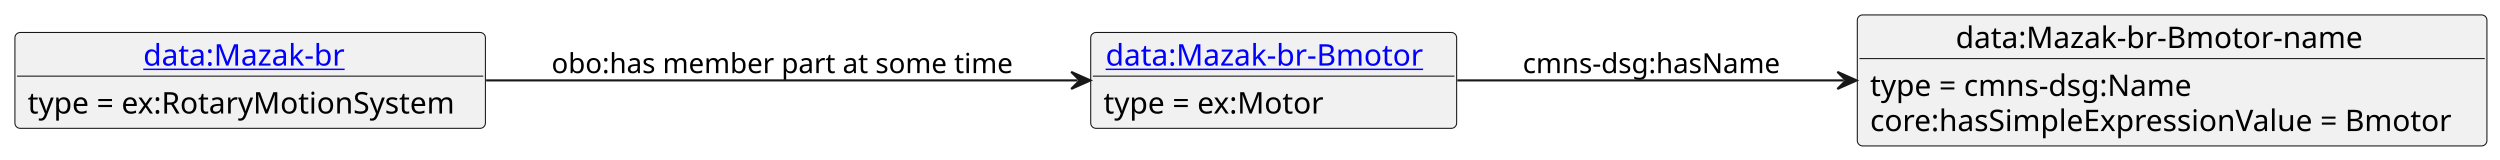
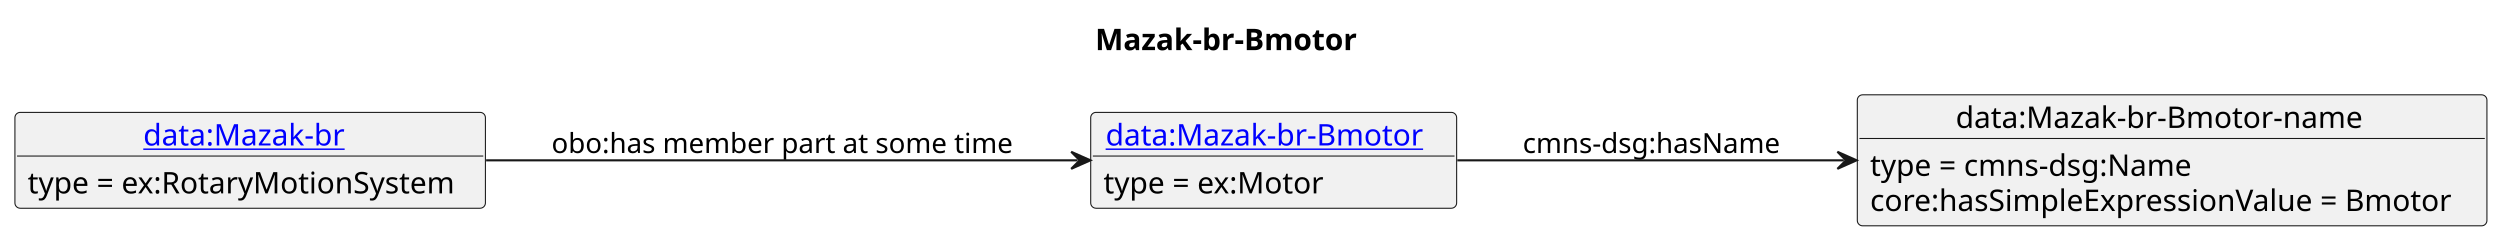
- <svg xmlns="http://www.w3.org/2000/svg" xmlns:xlink="http://www.w3.org/1999/xlink" contentStyleType="text/css" data-diagram-type="CLASS" height="75px" preserveAspectRatio="none" style="width:1173px;height:75px;background:#FFFFFF;" version="1.1" viewBox="0 0 1173 75" width="1173px" zoomAndPan="magnify">
+ <svg xmlns="http://www.w3.org/2000/svg" xmlns:xlink="http://www.w3.org/1999/xlink" contentStyleType="text/css" data-diagram-type="CLASS" height="112px" preserveAspectRatio="none" style="width:1173px;height:112px;background:#FFFFFF;" version="1.1" viewBox="0 0 1173 112" width="1173px" zoomAndPan="magnify">
  <defs />
  <g>
-     <g class="entity" data-entity="o1" data-source-line="3" data-uid="ent0002" id="entity_o1">
-       <rect fill="#F1F1F1" height="44.977" rx="2.5" ry="2.5" style="stroke:#181818;stroke-width:0.5;" width="171.698" x="511.76" y="15.24" />
+     <text fill="#000000" font-family="sans-serif" font-size="14" font-weight="bold" lengthAdjust="spacing" textLength="132.139" x="513.865" y="23.535">Mazak-br-Bmotor</text>
+     <g class="entity" data-entity="o1" data-source-line="4" data-uid="ent0002" id="entity_o1">
+       <rect fill="#F1F1F1" height="44.977" rx="2.5" ry="2.5" style="stroke:#181818;stroke-width:0.5;" width="171.698" x="511.76" y="52.728" />
      <a href="./Mazak-br-Bmotor.html" target="_top" title="./Mazak-br-Bmotor.html" xlink:actuate="onRequest" xlink:href="./Mazak-br-Bmotor.html" xlink:show="new" xlink:title="./Mazak-br-Bmotor.html" xlink:type="simple">
-         <text fill="#0000FF" font-family="sans-serif" font-size="14" lengthAdjust="spacing" text-decoration="underline" textLength="157.698" x="518.76" y="30.775">data:Mazak-br-Bmotor</text>
+         <text fill="#0000FF" font-family="sans-serif" font-size="14" lengthAdjust="spacing" text-decoration="underline" textLength="157.698" x="518.76" y="68.263">data:Mazak-br-Bmotor</text>
      </a>
-       <line style="stroke:#181818;stroke-width:0.5;" x1="512.76" x2="682.458" y1="35.728" y2="35.728" />
-       <text fill="#000000" font-family="sans-serif" font-size="14" lengthAdjust="spacing" textLength="110.189" x="517.76" y="53.263">type = ex:Motor</text>
+       <line style="stroke:#181818;stroke-width:0.5;" x1="512.76" x2="682.458" y1="73.217" y2="73.217" />
+       <text fill="#000000" font-family="sans-serif" font-size="14" lengthAdjust="spacing" textLength="110.189" x="517.76" y="90.752">type = ex:Motor</text>
    </g>
-     <g class="entity" data-entity="o2" data-source-line="6" data-uid="ent0003" id="entity_o2">
-       <rect fill="#F1F1F1" height="61.465" rx="2.5" ry="2.5" style="stroke:#181818;stroke-width:0.5;" width="295.418" x="871.45" y="7" />
-       <text fill="#000000" font-family="sans-serif" font-size="14" lengthAdjust="spacing" textLength="203.089" x="917.615" y="22.535">data:Mazak-br-Bmotor-name</text>
-       <line style="stroke:#181818;stroke-width:0.5;" x1="872.45" x2="1165.868" y1="27.488" y2="27.488" />
-       <text fill="#000000" font-family="sans-serif" font-size="14" lengthAdjust="spacing" textLength="161.369" x="877.45" y="45.023">type = cmns-dsg:Name</text>
-       <text fill="#000000" font-family="sans-serif" font-size="14" lengthAdjust="spacing" textLength="283.418" x="877.45" y="61.512">core:hasSimpleExpressionValue = Bmotor</text>
+     <g class="entity" data-entity="o2" data-source-line="7" data-uid="ent0003" id="entity_o2">
+       <rect fill="#F1F1F1" height="61.465" rx="2.5" ry="2.5" style="stroke:#181818;stroke-width:0.5;" width="295.418" x="871.45" y="44.488" />
+       <text fill="#000000" font-family="sans-serif" font-size="14" lengthAdjust="spacing" textLength="203.089" x="917.615" y="60.023">data:Mazak-br-Bmotor-name</text>
+       <line style="stroke:#181818;stroke-width:0.5;" x1="872.45" x2="1165.868" y1="64.977" y2="64.977" />
+       <text fill="#000000" font-family="sans-serif" font-size="14" lengthAdjust="spacing" textLength="161.369" x="877.45" y="82.512">type = cmns-dsg:Name</text>
+       <text fill="#000000" font-family="sans-serif" font-size="14" lengthAdjust="spacing" textLength="283.418" x="877.45" y="99">core:hasSimpleExpressionValue = Bmotor</text>
    </g>
-     <g class="entity" data-entity="o3" data-source-line="9" data-uid="ent0004" id="entity_o3">
-       <rect fill="#F1F1F1" height="44.977" rx="2.5" ry="2.5" style="stroke:#181818;stroke-width:0.5;" width="220.756" x="7" y="15.24" />
+     <g class="entity" data-entity="o3" data-source-line="10" data-uid="ent0004" id="entity_o3">
+       <rect fill="#F1F1F1" height="44.977" rx="2.5" ry="2.5" style="stroke:#181818;stroke-width:0.5;" width="220.756" x="7" y="52.728" />
      <a href="./Mazak-br.html" target="_top" title="./Mazak-br.html" xlink:actuate="onRequest" xlink:href="./Mazak-br.html" xlink:show="new" xlink:title="./Mazak-br.html" xlink:type="simple">
-         <text fill="#0000FF" font-family="sans-serif" font-size="14" lengthAdjust="spacing" text-decoration="underline" textLength="100.311" x="67.223" y="30.775">data:Mazak-br</text>
+         <text fill="#0000FF" font-family="sans-serif" font-size="14" lengthAdjust="spacing" text-decoration="underline" textLength="100.311" x="67.223" y="68.263">data:Mazak-br</text>
      </a>
-       <line style="stroke:#181818;stroke-width:0.5;" x1="8" x2="226.756" y1="35.728" y2="35.728" />
-       <text fill="#000000" font-family="sans-serif" font-size="14" lengthAdjust="spacing" textLength="208.756" x="13" y="53.263">type = ex:RotaryMotionSystem</text>
+       <line style="stroke:#181818;stroke-width:0.5;" x1="8" x2="226.756" y1="73.217" y2="73.217" />
+       <text fill="#000000" font-family="sans-serif" font-size="14" lengthAdjust="spacing" textLength="208.756" x="13" y="90.752">type = ex:RotaryMotionSystem</text>
    </g>
-     <g class="link" data-entity-1="o1" data-entity-2="o2" data-source-line="12" data-uid="lnk5" id="link_o1_o2">
-       <path codeLine="12" d="M683.76,37.73 C737.53,37.73 802.44,37.73 865.12,37.73" fill="none" id="o1-to-o2" style="stroke:#181818;stroke-width:1;" />
-       <polygon fill="#181818" points="871.12,37.73,862.12,33.73,866.12,37.73,862.12,41.73,871.12,37.73" style="stroke:#181818;stroke-width:1;" />
-       <text fill="#000000" font-family="sans-serif" font-size="13" lengthAdjust="spacing" textLength="126.077" x="714.45" y="34.298">cmns-dsg:hasName</text>
+     <g class="link" data-entity-1="o1" data-entity-2="o2" data-source-line="13" data-uid="lnk5" id="link_o1_o2">
+       <path codeLine="13" d="M683.76,75.218 C737.53,75.218 802.44,75.218 865.12,75.218" fill="none" id="o1-to-o2" style="stroke:#181818;stroke-width:1;" />
+       <polygon fill="#181818" points="871.12,75.218,862.12,71.218,866.12,75.218,862.12,79.218,871.12,75.218" style="stroke:#181818;stroke-width:1;" />
+       <text fill="#000000" font-family="sans-serif" font-size="13" lengthAdjust="spacing" textLength="126.077" x="714.45" y="71.787">cmns-dsg:hasName</text>
    </g>
-     <g class="link" data-entity-1="o3" data-entity-2="o1" data-source-line="14" data-uid="lnk6" id="link_o3_o1">
-       <path codeLine="14" d="M228.09,37.73 C314.27,37.73 426.53,37.73 505.61,37.73" fill="none" id="o3-to-o1" style="stroke:#181818;stroke-width:1;" />
-       <polygon fill="#181818" points="511.61,37.73,502.61,33.73,506.61,37.73,502.61,41.73,511.61,37.73" style="stroke:#181818;stroke-width:1;" />
-       <text fill="#000000" font-family="sans-serif" font-size="13" lengthAdjust="spacing" textLength="222.542" x="258.76" y="34.298">obo:has member part at some time</text>
+     <g class="link" data-entity-1="o3" data-entity-2="o1" data-source-line="15" data-uid="lnk6" id="link_o3_o1">
+       <path codeLine="15" d="M228.09,75.218 C314.27,75.218 426.53,75.218 505.61,75.218" fill="none" id="o3-to-o1" style="stroke:#181818;stroke-width:1;" />
+       <polygon fill="#181818" points="511.61,75.218,502.61,71.218,506.61,75.218,502.61,79.218,511.61,75.218" style="stroke:#181818;stroke-width:1;" />
+       <text fill="#000000" font-family="sans-serif" font-size="13" lengthAdjust="spacing" textLength="222.542" x="258.76" y="71.787">obo:has member part at some time</text>
    </g>
  </g>
</svg>
